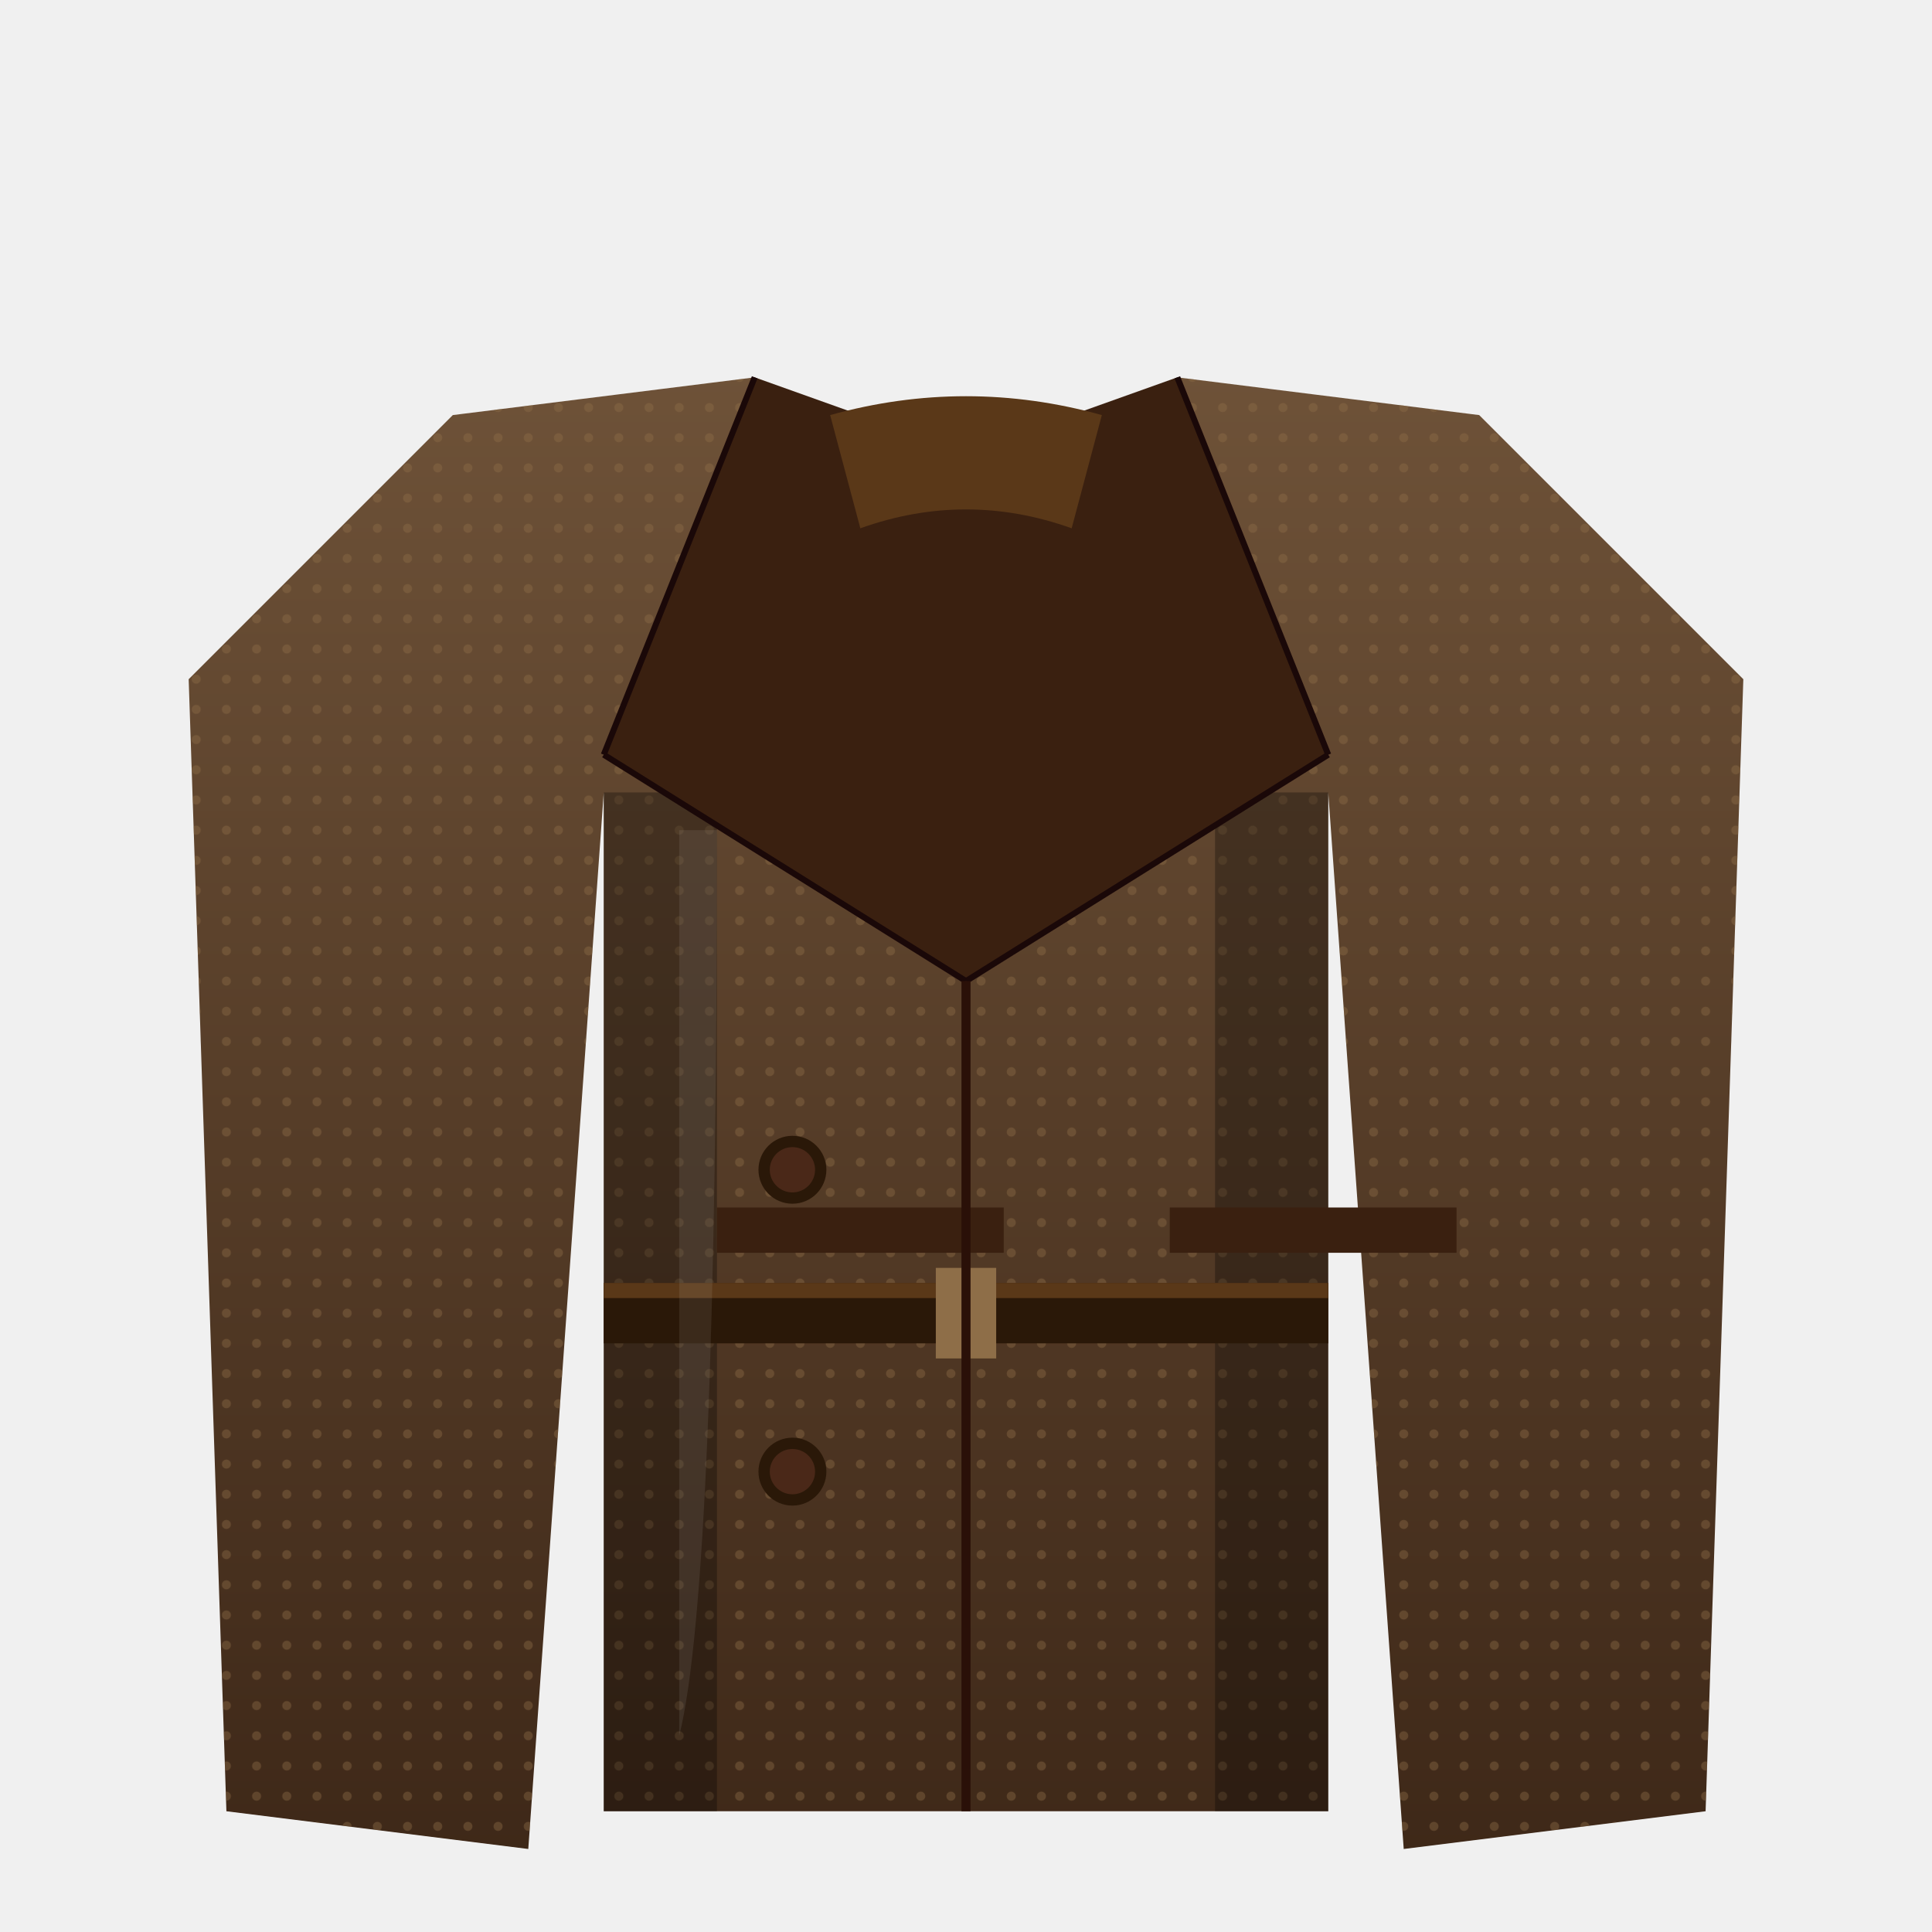
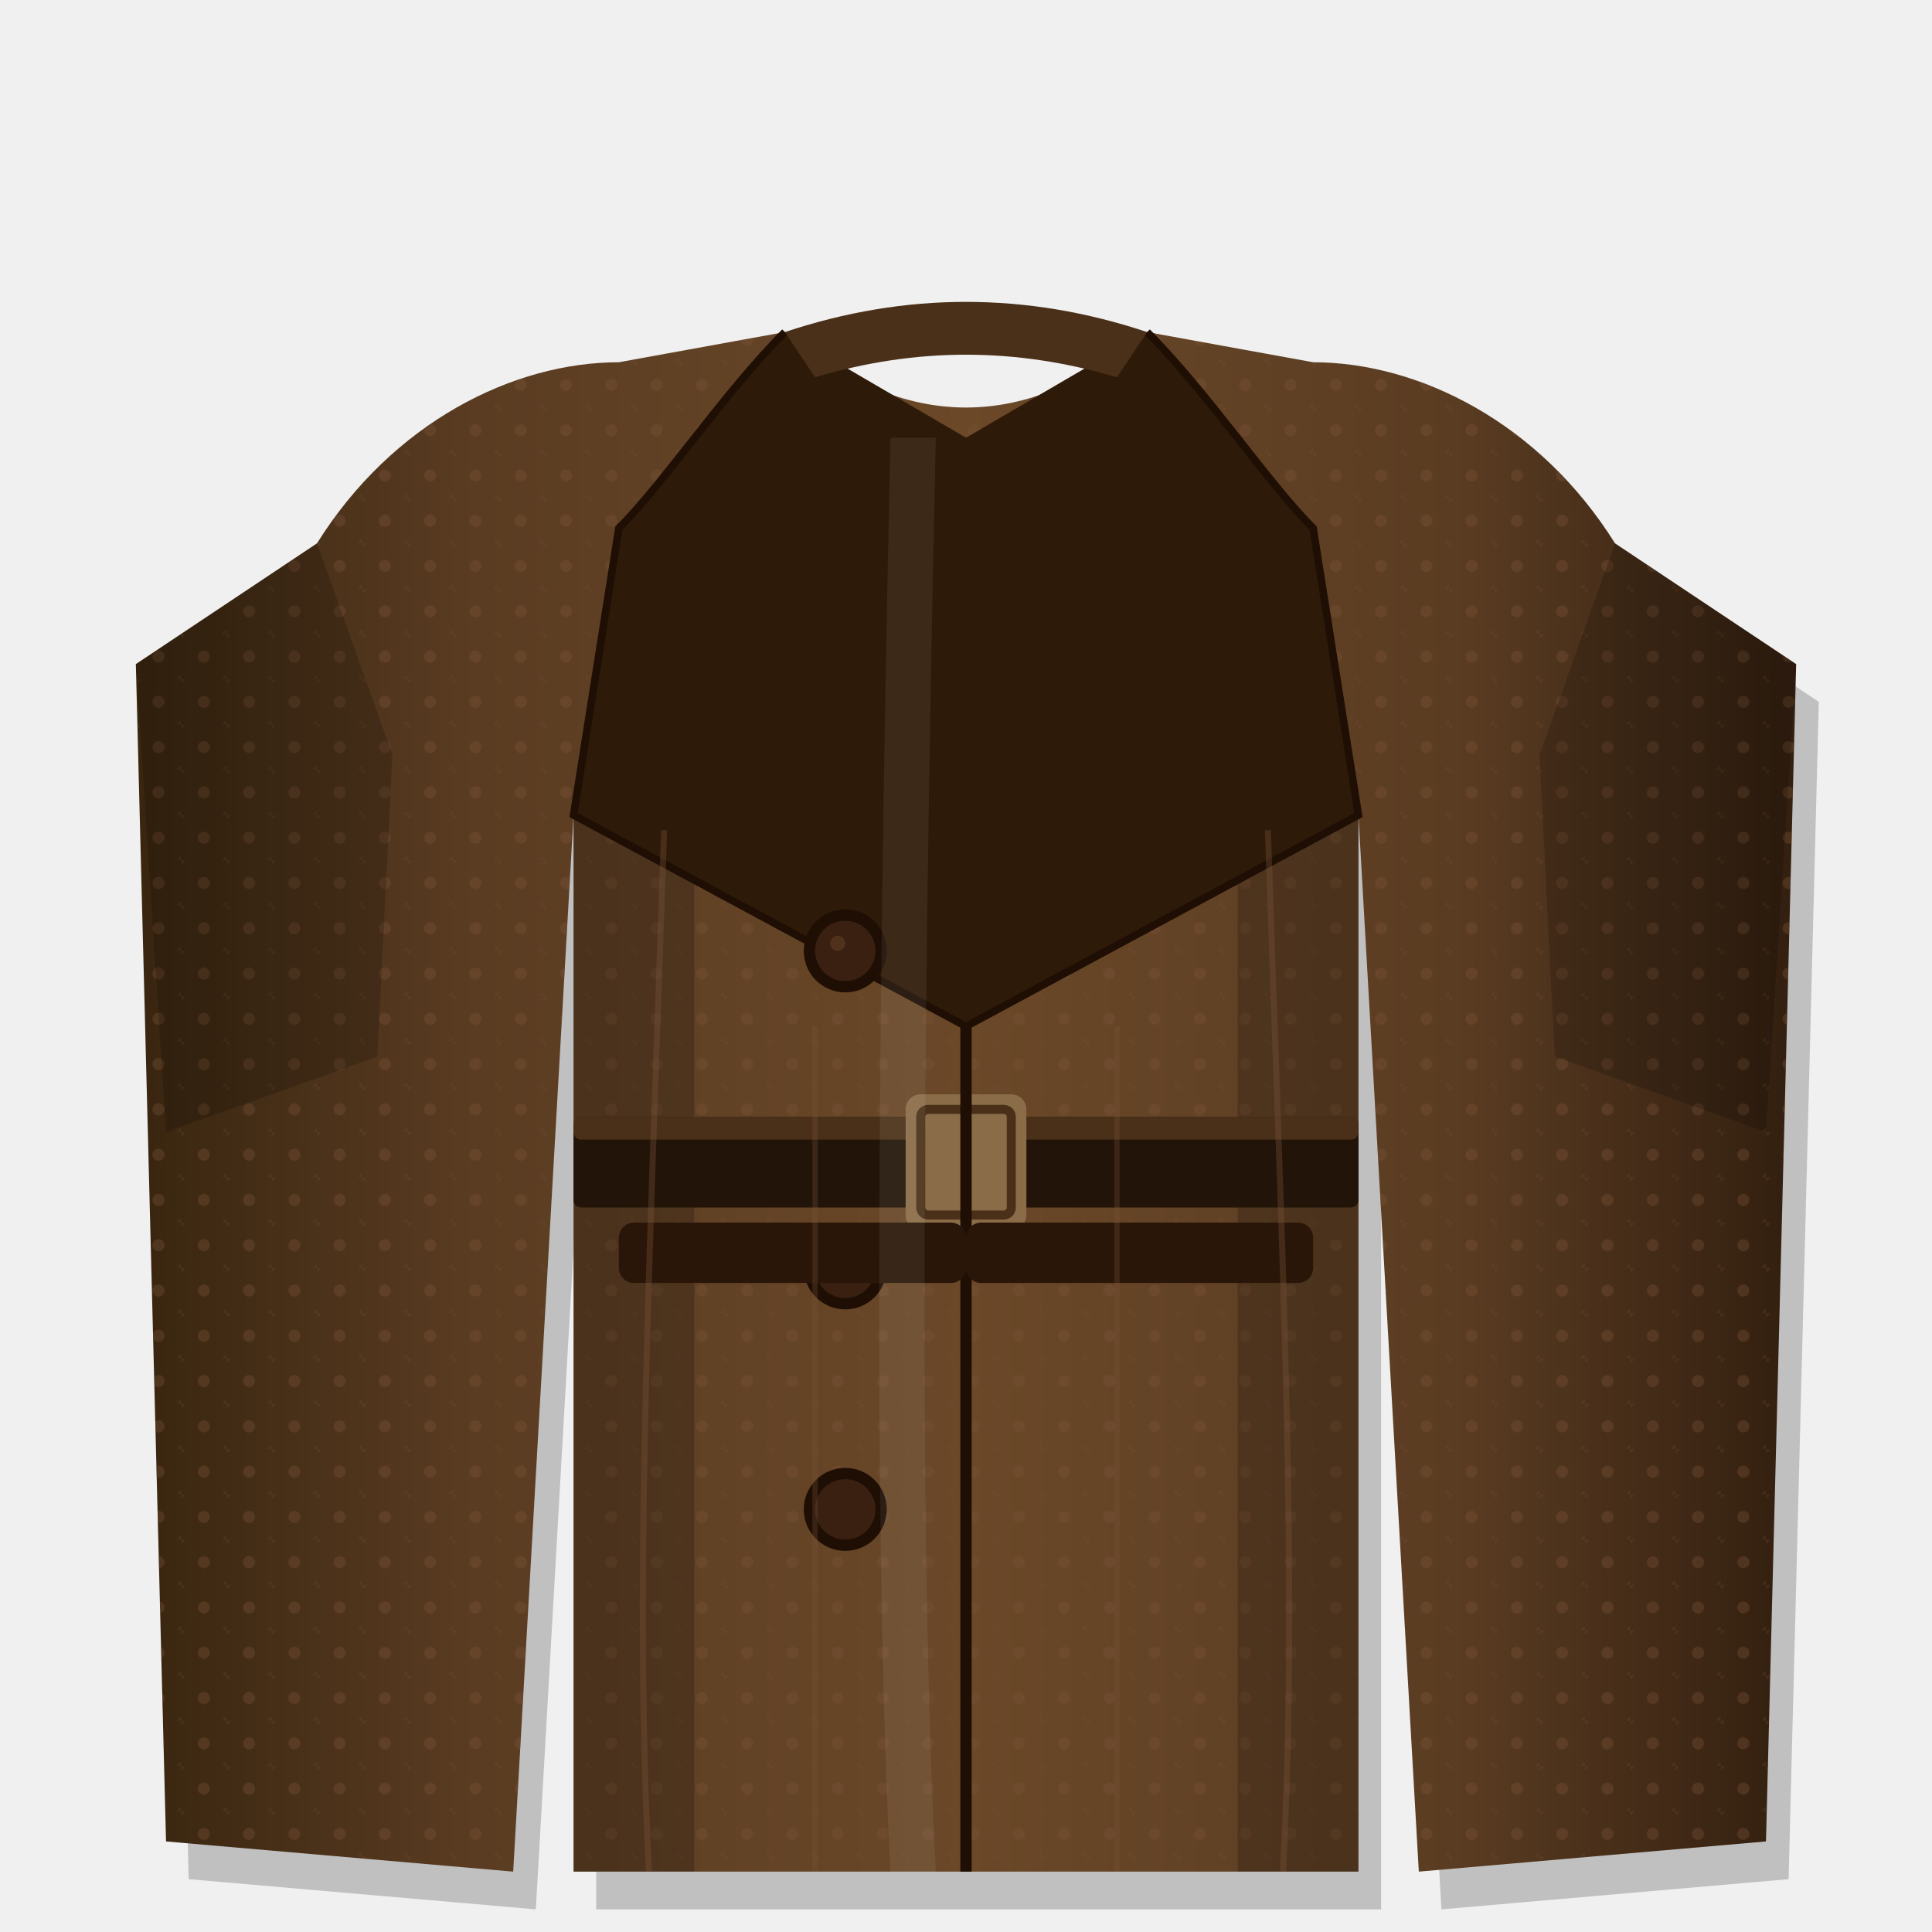
<svg xmlns="http://www.w3.org/2000/svg" width="256" height="256" viewBox="0 0 256 256">
  <defs>
-     <linearGradient id="coatGrad" x1="0%" y1="0%" x2="0%" y2="100%">
-       <stop offset="0%" stop-color="#6E5238" />
-       <stop offset="100%" stop-color="#3E2818" />
+     <linearGradient id="wg" x1="0%" y1="0%" x2="100%" y2="0%">
+       <stop offset="0%" stop-color="#3A2610" />
+       <stop offset="20%" stop-color="#5A3C22" />
+       <stop offset="50%" stop-color="#6A4828" />
+       <stop offset="80%" stop-color="#5A3C22" />
+       <stop offset="100%" stop-color="#342010" />
    </linearGradient>
-     <pattern id="woolTexture" patternUnits="userSpaceOnUse" width="4" height="4">
-       <circle cx="2" cy="2" r="0.6" fill="#8E6E48" opacity="0.4" />
+     <linearGradient id="wg2" x1="0%" y1="0%" x2="0%" y2="100%">
+       <stop offset="0%" stop-color="#5C3E24" />
+       <stop offset="100%" stop-color="#3A2410" />
+     </linearGradient>
+     <pattern id="wool" patternUnits="userSpaceOnUse" width="6" height="6">
+       <circle cx="3" cy="3" r="0.8" fill="#7A5238" opacity="0.35" />
+       <circle cx="0" cy="0" r="0.5" fill="#7A5238" opacity="0.2" />
+       <circle cx="6" cy="6" r="0.5" fill="#7A5238" opacity="0.2" />
    </pattern>
  </defs>
-   <path d="M 60 55 L 25 90 L 30 240 L 70 245 L 80 105 L 80 240 L 176 240 L 176 105 L 186 245 L 226 240 L 231 90 L 196 55 L 156 50 Q 128 75 100 50 Z" fill="url(#coatGrad)" />
-   <path d="M 60 55 L 25 90 L 30 240 L 70 245 L 80 105 L 80 240 L 176 240 L 176 105 L 186 245 L 226 240 L 231 90 L 196 55 L 156 50 Q 128 75 100 50 Z" fill="url(#woolTexture)" />
-   <path d="M 80 105 L 80 240 L 95 240 L 95 105 Z" fill="#000000" opacity="0.3" />
-   <path d="M 176 105 L 176 240 L 161 240 L 161 105 Z" fill="#000000" opacity="0.3" />
-   <path d="M 100 50 L 80 100 L 128 130 L 128 60 Z" fill="#3A2010" />
-   <path d="M 156 50 L 176 100 L 128 130 L 128 60 Z" fill="#3A2010" />
-   <line x1="100" y1="50" x2="80" y2="100" stroke="#1A0808" stroke-width="0.8" />
-   <line x1="156" y1="50" x2="176" y2="100" stroke="#1A0808" stroke-width="0.8" />
-   <line x1="80" y1="100" x2="128" y2="130" stroke="#1A0808" stroke-width="0.8" />
-   <line x1="176" y1="100" x2="128" y2="130" stroke="#1A0808" stroke-width="0.8" />
-   <path d="M 110 55 Q 128 50 146 55 L 142 70 Q 128 65 114 70 Z" fill="#5A3818" />
-   <circle cx="105" cy="155" r="4.5" fill="#2A1808" />
-   <circle cx="105" cy="155" r="3" fill="#4A2818" />
-   <circle cx="105" cy="195" r="4.5" fill="#2A1808" />
-   <circle cx="105" cy="195" r="3" fill="#4A2818" />
-   <rect x="95" y="160" width="38" height="6" fill="#3A2010" />
-   <rect x="155" y="160" width="38" height="6" fill="#3A2010" />
-   <rect x="80" y="170" width="96" height="8" fill="#2A1808" />
-   <rect x="80" y="170" width="96" height="2" fill="#5A3818" />
-   <rect x="124" y="168" width="8" height="12" fill="#8E6E48" />
-   <line x1="128" y1="130" x2="128" y2="240" stroke="#2A1008" stroke-width="1.2" />
-   <path d="M 90 110 L 90 230 Q 95 210 95 110 Z" fill="#FFFFFF" opacity="0.08" />
+   <path d="M82,48 C68,48 52,56 42,72 L18,88 L22,244 L68,248 L76,108 L76,248 L180,248 L180,108 L188,248 L234,244 L238,88 L214,72 C204,56 188,48 174,48 L152,44 Q128,64 104,44 Z" fill="#000" opacity="0.2" transform="translate(3,5)" />
+   <path d="M82,48 C68,48 52,56 42,72 L18,88 L22,244 L68,248 L76,108 L76,248 L180,248 L180,108 L188,248 L234,244 L238,88 L214,72 C204,56 188,48 174,48 L152,44 Q128,64 104,44 Z" fill="url(#wg)" />
+   <path d="M82,48 C68,48 52,56 42,72 L18,88 L22,244 L68,248 L76,108 L76,248 L180,248 L180,108 L188,248 L234,244 L238,88 L214,72 C204,56 188,48 174,48 L152,44 Q128,64 104,44 Z" fill="url(#wool)" />
+   <path d="M76,108 L76,248 L92,248 L92,108 Z" fill="#000" opacity="0.2" />
+   <path d="M180,108 L180,248 L164,248 L164,108 Z" fill="#000" opacity="0.2" />
+   <path d="M42,72 L18,88 L22,150 L50,140 L52,100 Z" fill="#000" opacity="0.18" />
+   <path d="M214,72 L238,88 L234,150 L206,140 L204,100 Z" fill="#000" opacity="0.18" />
+   <path d="M104,44 C100,48 94,56 82,70 L76,108 L128,136 L128,58 Z" fill="#2E1A08" />
+   <path d="M152,44 C156,48 162,56 174,70 L180,108 L128,136 L128,58 Z" fill="#2E1A08" />
+   <path d="M104,44 C96,52 88,64 82,70 L76,108 L128,136" stroke="#1E0E04" stroke-width="1" fill="none" />
+   <path d="M152,44 C160,52 168,64 174,70 L180,108 L128,136" stroke="#1E0E04" stroke-width="1" fill="none" />
+   <path d="M104,44 Q128,36 152,44 L148,50 Q128,44 108,50 Z" fill="#4A3018" />
+   <rect x="76" y="148" width="104" height="12" rx="1" fill="#221408" />
+   <rect x="76" y="148" width="104" height="3" rx="1" fill="#4A3018" />
+   <rect x="120" y="145" width="16" height="18" rx="2" fill="#8A6C48" />
+   <rect x="122" y="147" width="12" height="14" rx="1" fill="none" stroke="#4A3018" stroke-width="1.2" />
+   <line x1="128" y1="147" x2="128" y2="161" stroke="#4A3018" stroke-width="0.8" />
+   <circle cx="112" cy="126" r="5.5" fill="#1E0E04" />
+   <circle cx="112" cy="126" r="4" fill="#3A2010" />
+   <circle cx="111" cy="125" r="1" fill="#5A3820" opacity="0.7" />
+   <circle cx="112" cy="168" r="5.5" fill="#1E0E04" />
+   <circle cx="112" cy="168" r="4" fill="#3A2010" />
+   <circle cx="112" cy="200" r="5.5" fill="#1E0E04" />
+   <circle cx="112" cy="200" r="4" fill="#3A2010" />
+   <line x1="128" y1="136" x2="128" y2="248" stroke="#1E0E04" stroke-width="1.5" />
+   <rect x="82" y="162" width="46" height="8" rx="2" fill="#2A1608" />
+   <rect x="128" y="162" width="46" height="8" rx="2" fill="#2A1608" />
+   <path d="M88,110 C86,170 84,210 86,248" stroke="#7A5238" stroke-width="0.8" fill="none" opacity="0.35" />
+   <path d="M108,136 C108,185 108,220 108,248" stroke="#7A5238" stroke-width="0.7" fill="none" opacity="0.3" />
+   <path d="M148,136 C148,185 148,220 148,248" stroke="#7A5238" stroke-width="0.7" fill="none" opacity="0.3" />
+   <path d="M168,110 C170,170 172,210 170,248" stroke="#7A5238" stroke-width="0.8" fill="none" opacity="0.35" />
+   <path d="M118,58 C116,148 116,210 118,248 L124,248 C122,210 122,148 124,58 Z" fill="#FFFFFF" opacity="0.07" />
</svg>
